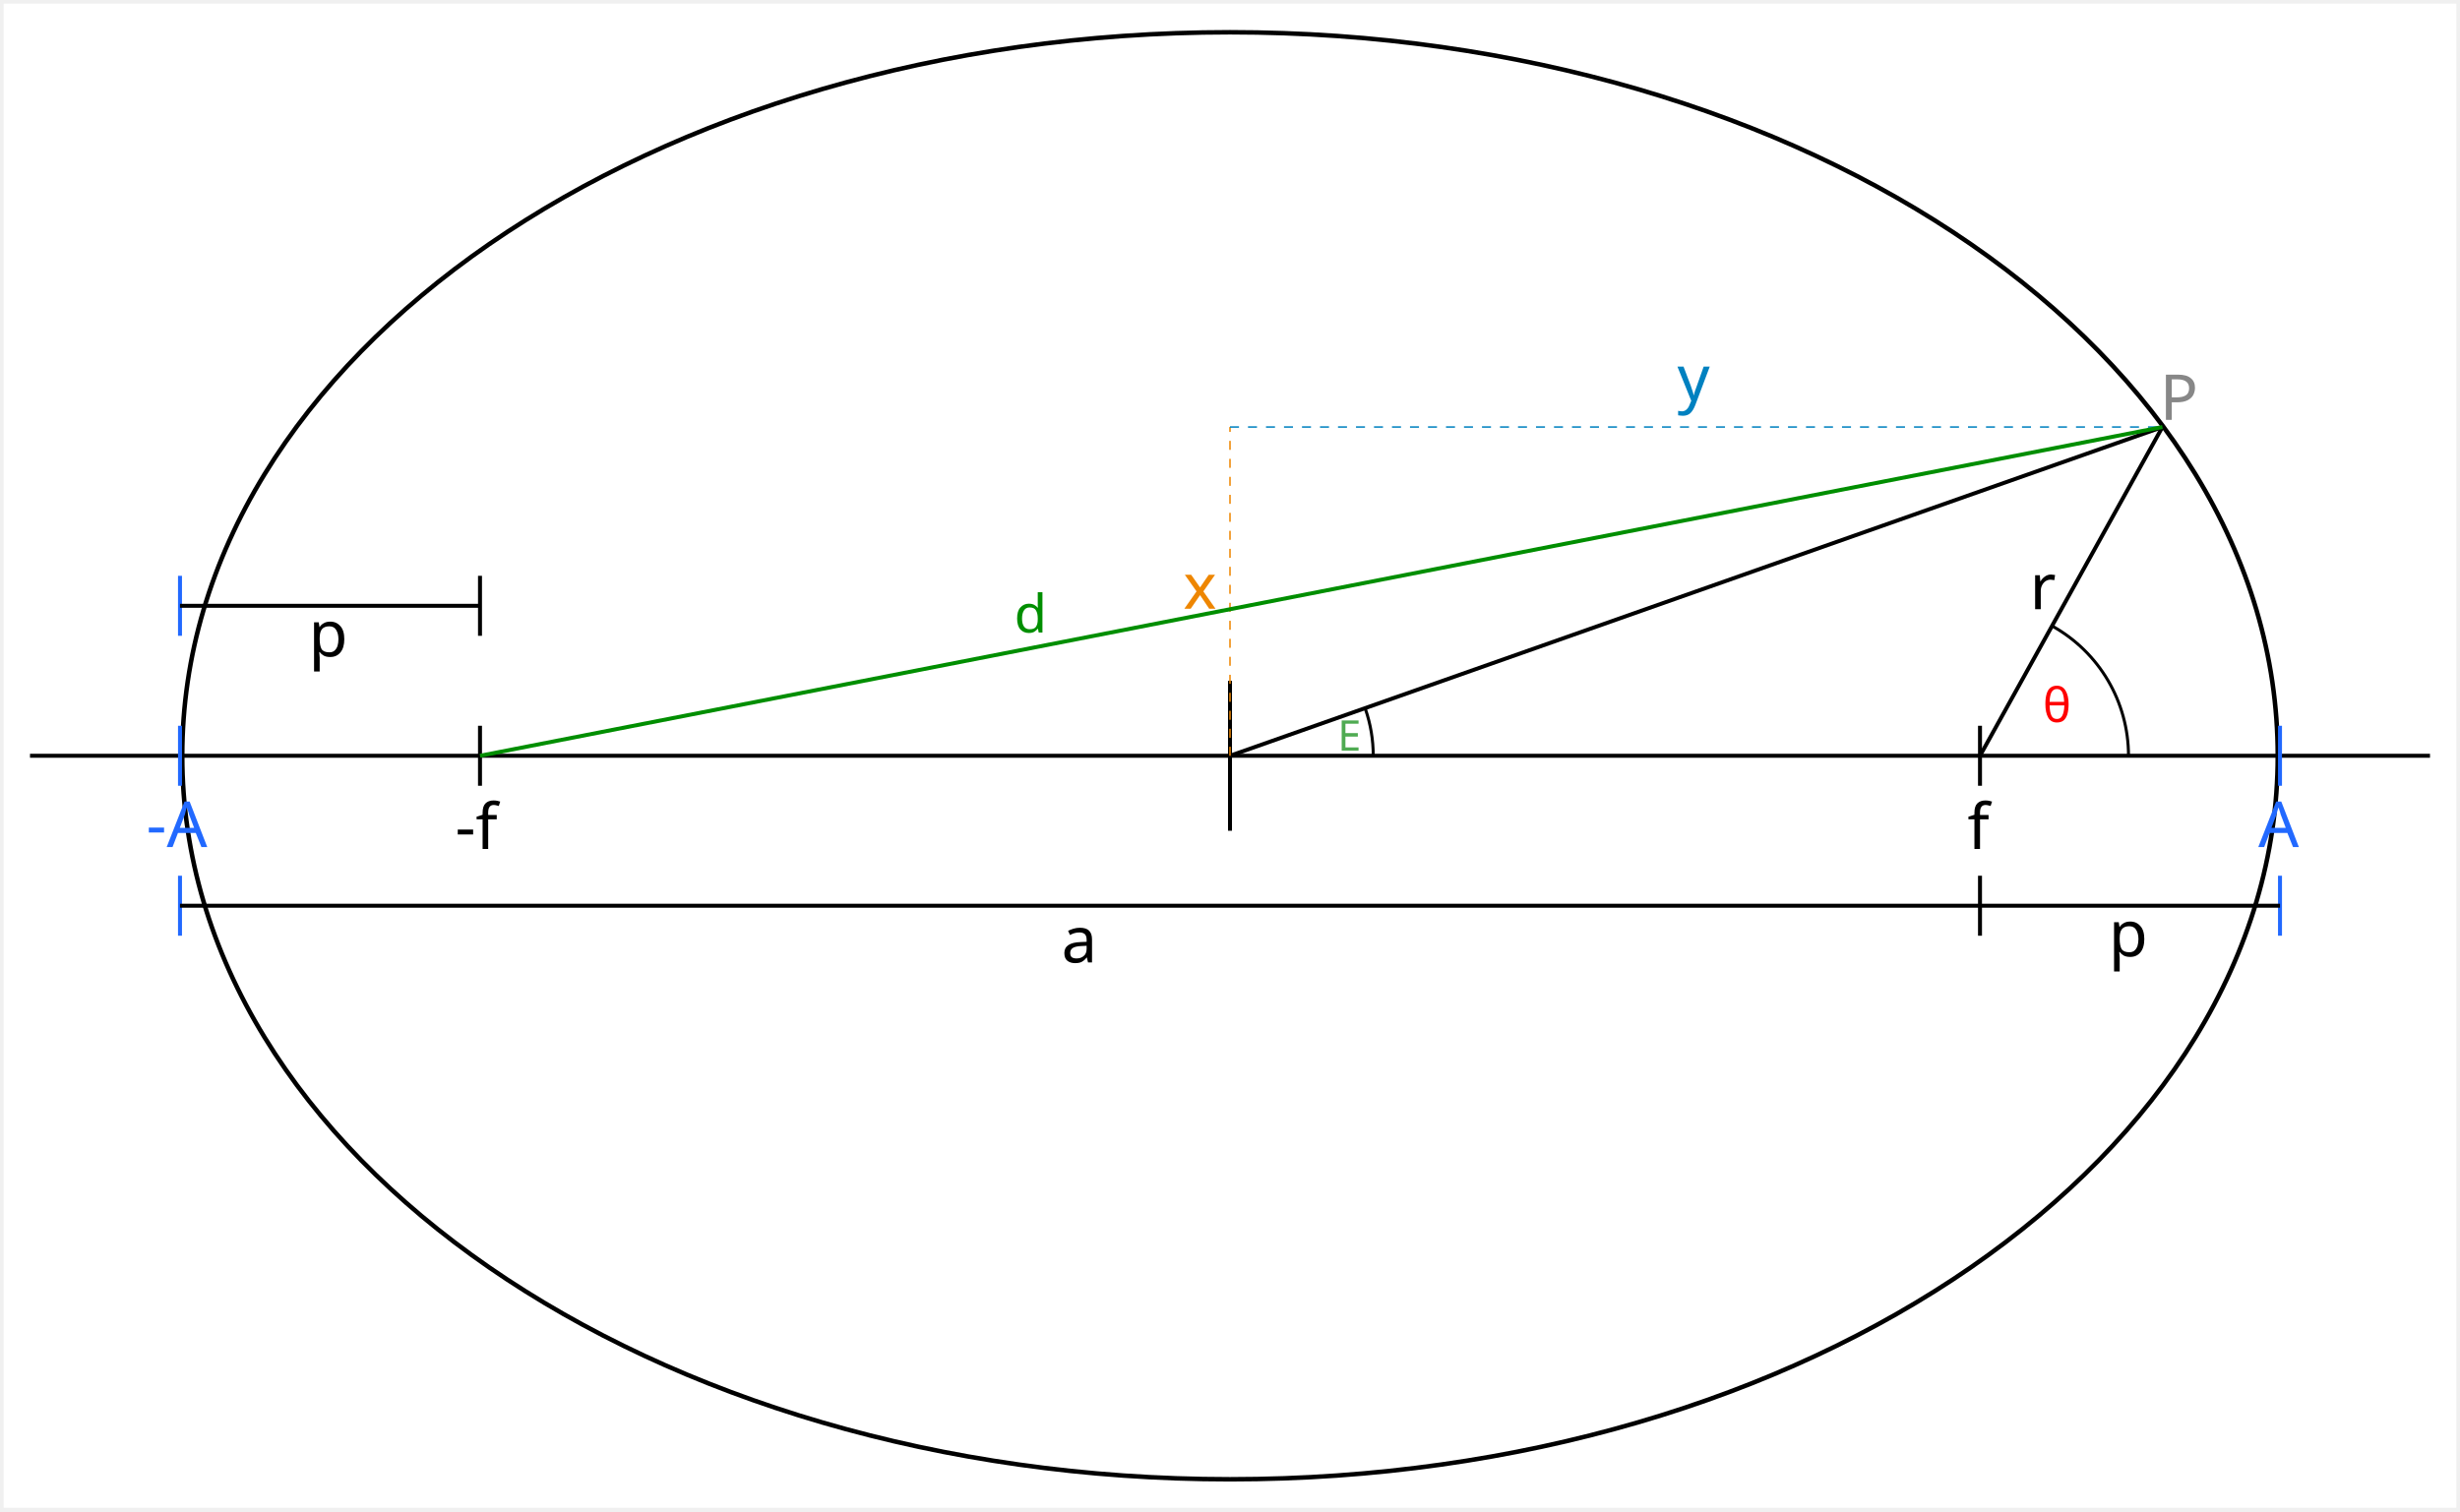
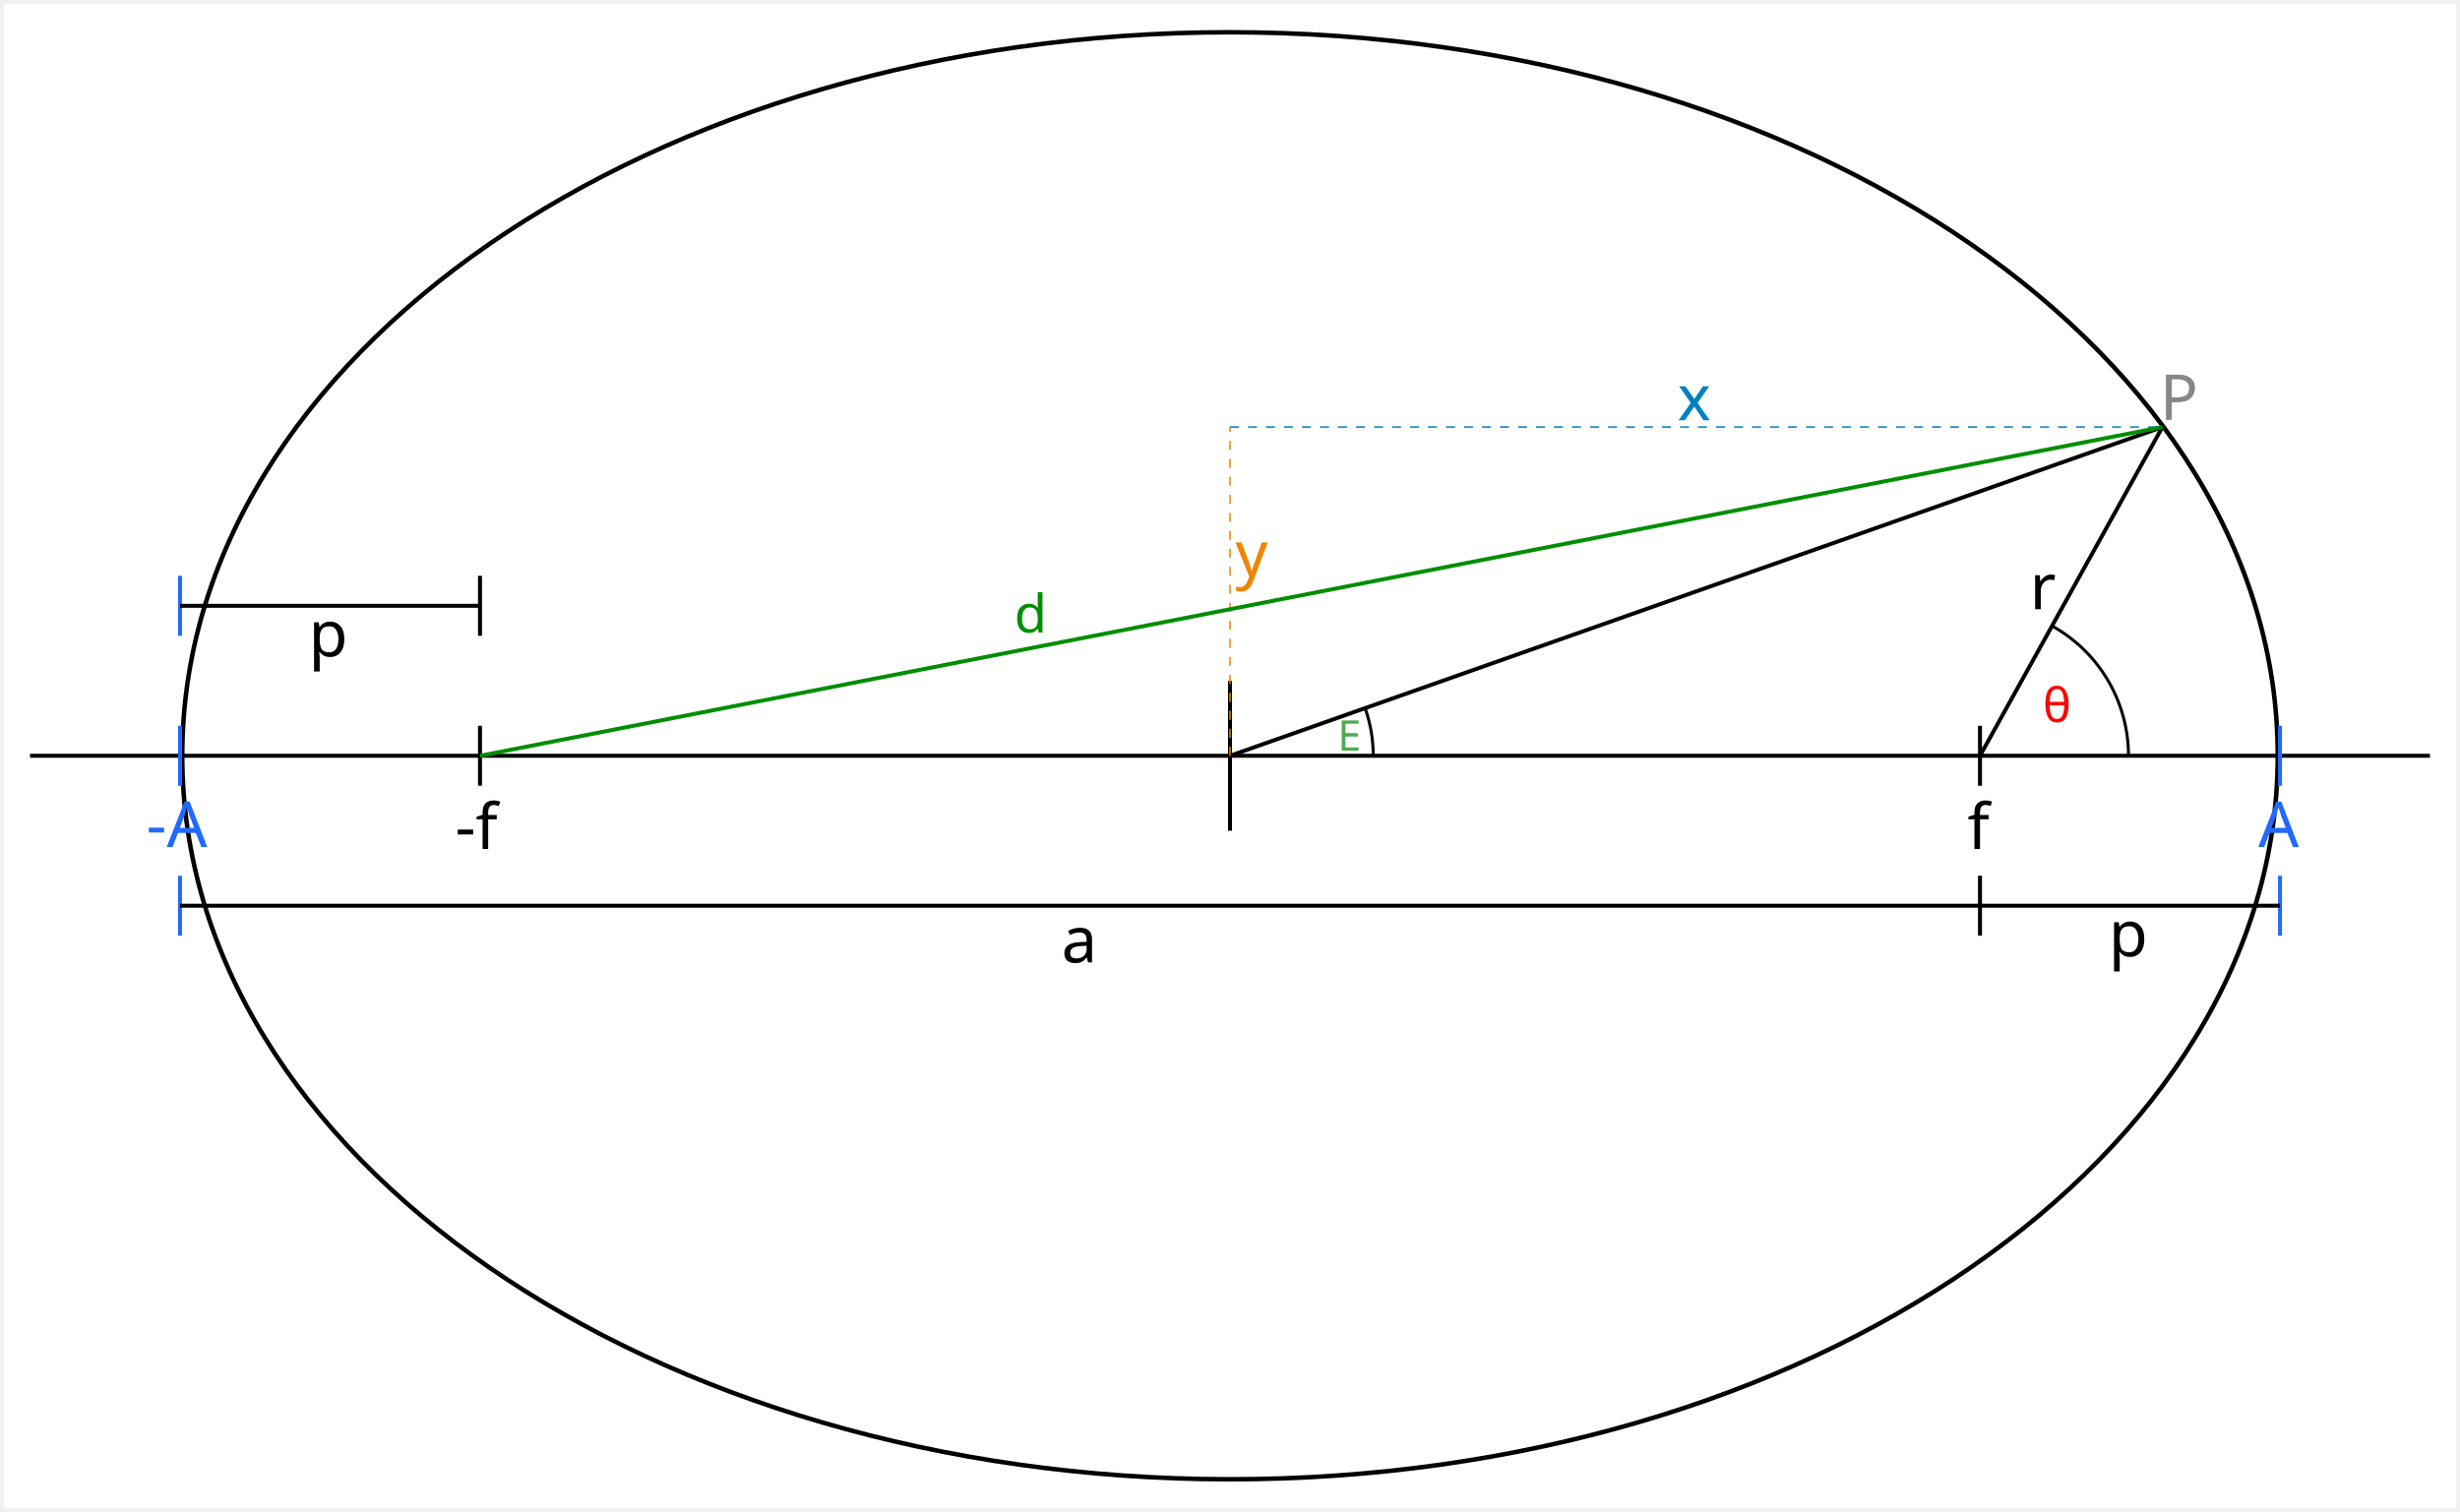
<svg xmlns="http://www.w3.org/2000/svg" width="164mm" height="100.796mm" viewBox="0 0 164 100.796" version="1.1" id="svg5">
  <defs id="defs2">
    <rect x="377.953" y="396.85" width="37.681" height="65.697" id="rect9170" />
    <rect x="377.953" y="396.85" width="37.681" height="65.697" id="rect15654" />
  </defs>
  <g id="layer1" transform="translate(-18,-49.60201)">
    <rect style="fill:#ffffff;fill-opacity:1;stroke:none;stroke-width:0.493" id="rect890" width="163.507" height="100.303" x="18.246" y="49.848" />
    <path style="fill:none;stroke:#000000;stroke-width:0.265px;stroke-linecap:butt;stroke-linejoin:miter;stroke-opacity:1" d="M 20,100 H 180" id="path42" />
    <path style="fill:none;stroke:#000000;stroke-width:0.265px;stroke-linecap:butt;stroke-linejoin:miter;stroke-opacity:1" d="m 100,95 v 10" id="path332" />
    <path style="fill:none;stroke:#000000;stroke-width:0.265px;stroke-linecap:butt;stroke-linejoin:miter;stroke-opacity:1" d="m 50,98 v 4" id="path546" />
    <path style="fill:none;stroke:#000000;stroke-width:0.265px;stroke-linecap:butt;stroke-linejoin:miter;stroke-opacity:1" d="m 150,98 v 4" id="path969" />
    <ellipse style="fill:#000000;fill-opacity:0;stroke:#000000;stroke-width:0.301;stroke-miterlimit:4;stroke-dasharray:none;stroke-dashoffset:0" id="path1248" cx="100" cy="100" rx="69.849" ry="48.247" />
    <path style="fill:none;stroke:#2269ff;stroke-width:0.265px;stroke-linecap:butt;stroke-linejoin:miter;stroke-opacity:1" d="m 30,98 v 4" id="path1363" />
    <path style="fill:none;stroke:#2269ff;stroke-width:0.265px;stroke-linecap:butt;stroke-linejoin:miter;stroke-opacity:1" d="m 170,98 v 4" id="path1615" />
    <path style="fill:none;stroke:#000000;stroke-width:0.265px;stroke-linecap:butt;stroke-linejoin:miter;stroke-opacity:1" d="M 150,100 162.162,78.078" id="path2682" />
    <path style="fill:none;stroke:#000000;stroke-width:0.265px;stroke-linecap:butt;stroke-linejoin:miter;stroke-opacity:1" d="M 100,100 162.162,78.078" id="path2684" />
    <path style="fill:#00ff00;fill-opacity:0;stroke:#000000;stroke-width:0.2;stroke-miterlimit:4;stroke-dasharray:none;stroke-dashoffset:0" id="path3258" d="M 109.03,96.891 A 9.55,9.55 0 0 1 109.55,100" />
    <path style="fill:#00ff00;fill-opacity:0;stroke:#000000;stroke-width:0.2;stroke-miterlimit:4;stroke-dasharray:none;stroke-dashoffset:0" id="path4632" d="M 154.8,91.341 A 9.9,9.9 0 0 1 159.9,100" />
    <text xml:space="preserve" transform="matrix(0.2645833,0,0,0.2645833,49.16585,-2.528958)" id="text9168" style="font-style:normal;font-variant:normal;font-weight:normal;font-stretch:normal;font-size:16px;line-height:1.25;font-family:sans-serif;-inkscape-font-specification:'sans-serif, Normal';font-variant-ligatures:normal;font-variant-caps:normal;font-variant-numeric:normal;font-variant-east-asian:normal;white-space:pre;shape-inside:url(#rect9170);fill:#000000;fill-opacity:1;stroke:none">
-       <tspan x="377.953" y="411.006" id="tspan8195">f</tspan>
+       <tspan x="377.953" y="411.006" id="tspan1051">f</tspan>
    </text>
    <text xml:space="preserve" transform="matrix(0.2645833,0,0,0.2645833,-51.65271,-2.528958)" id="text15652" style="font-style:normal;font-variant:normal;font-weight:normal;font-stretch:normal;font-size:16px;line-height:1.25;font-family:sans-serif;-inkscape-font-specification:'sans-serif, Normal';font-variant-ligatures:normal;font-variant-caps:normal;font-variant-numeric:normal;font-variant-east-asian:normal;white-space:pre;shape-inside:url(#rect15654);fill:#000000;fill-opacity:1;stroke:none">
-       <tspan x="377.953" y="411.006" id="tspan8197">-f</tspan>
+       <tspan x="377.953" y="411.006" id="tspan1053">-f</tspan>
    </text>
    <text xml:space="preserve" style="font-style:normal;font-variant:normal;font-weight:normal;font-stretch:normal;font-size:2.822px;line-height:1.25;font-family:sans-serif;-inkscape-font-specification:'sans-serif, Normal';font-variant-ligatures:normal;font-variant-caps:normal;font-variant-numeric:normal;font-variant-east-asian:normal;fill:#4fab52;fill-opacity:1;stroke:none;stroke-width:0.265" x="107.163" y="99.66" id="text22868">
      <tspan id="tspan22866" style="font-style:normal;font-variant:normal;font-weight:normal;font-stretch:normal;font-size:2.822px;font-family:sans-serif;-inkscape-font-specification:'sans-serif, Normal';font-variant-ligatures:normal;font-variant-caps:normal;font-variant-numeric:normal;font-variant-east-asian:normal;fill:#4fab52;fill-opacity:1;stroke-width:0.265" x="107.163" y="99.66">E</tspan>
    </text>
    <text xml:space="preserve" style="font-style:normal;font-variant:normal;font-weight:normal;font-stretch:normal;font-size:3.175px;line-height:1.25;font-family:sans-serif;-inkscape-font-specification:'sans-serif, Normal';font-variant-ligatures:normal;font-variant-caps:normal;font-variant-numeric:normal;font-variant-east-asian:normal;fill:#ff0000;fill-opacity:1;stroke:none;stroke-width:0.265" x="154.186" y="97.748" id="text27634">
      <tspan id="tspan27632" style="font-style:normal;font-variant:normal;font-weight:normal;font-stretch:normal;font-size:3.175px;font-family:sans-serif;-inkscape-font-specification:'sans-serif, Normal';font-variant-ligatures:normal;font-variant-caps:normal;font-variant-numeric:normal;font-variant-east-asian:normal;fill:#ff0000;fill-opacity:1;stroke-width:0.265" x="154.186" y="97.748">θ</tspan>
    </text>
    <text xml:space="preserve" style="font-style:normal;font-variant:normal;font-weight:normal;font-stretch:normal;font-size:4.233px;line-height:1.25;font-family:sans-serif;-inkscape-font-specification:'sans-serif, Normal';font-variant-ligatures:normal;font-variant-caps:normal;font-variant-numeric:normal;font-variant-east-asian:normal;fill:#2269ff;fill-opacity:1;stroke:none;stroke-width:0.265" x="168.553" y="106.086" id="text30214">
      <tspan id="tspan30212" style="font-style:normal;font-variant:normal;font-weight:normal;font-stretch:normal;font-size:4.233px;font-family:sans-serif;-inkscape-font-specification:'sans-serif, Normal';font-variant-ligatures:normal;font-variant-caps:normal;font-variant-numeric:normal;font-variant-east-asian:normal;fill:#2269ff;fill-opacity:1;stroke-width:0.265" x="168.553" y="106.086">A</tspan>
    </text>
    <text xml:space="preserve" style="font-style:normal;font-variant:normal;font-weight:normal;font-stretch:normal;font-size:4.233px;line-height:1.25;font-family:sans-serif;-inkscape-font-specification:'sans-serif, Normal';font-variant-ligatures:normal;font-variant-caps:normal;font-variant-numeric:normal;font-variant-east-asian:normal;fill:#2269ff;fill-opacity:1;stroke:none;stroke-width:0.265" x="27.749" y="106.086" id="text33230">
      <tspan id="tspan33228" style="font-style:normal;font-variant:normal;font-weight:normal;font-stretch:normal;font-size:4.233px;font-family:sans-serif;-inkscape-font-specification:'sans-serif, Normal';font-variant-ligatures:normal;font-variant-caps:normal;font-variant-numeric:normal;font-variant-east-asian:normal;fill:#2269ff;fill-opacity:1;stroke-width:0.265" x="27.749" y="106.086">-A</tspan>
    </text>
    <path style="fill:none;stroke:#000000;stroke-width:0.265px;stroke-linecap:butt;stroke-linejoin:miter;stroke-opacity:1" d="m 150,108 v 4" id="path34875" />
    <path style="fill:none;stroke:#2269ff;stroke-width:0.265px;stroke-linecap:butt;stroke-linejoin:miter;stroke-opacity:1" d="m 170,108 v 4" id="path34877" />
    <path style="fill:none;stroke:#000000;stroke-width:0.265px;stroke-linecap:butt;stroke-linejoin:miter;stroke-opacity:1" d="M 170,110 H 150" id="path35163" />
    <text xml:space="preserve" style="font-style:normal;font-variant:normal;font-weight:normal;font-stretch:normal;font-size:4.233px;line-height:1.25;font-family:sans-serif;-inkscape-font-specification:'sans-serif, Normal';font-variant-ligatures:normal;font-variant-caps:normal;font-variant-numeric:normal;font-variant-east-asian:normal;fill:#000000;fill-opacity:1;stroke:none;stroke-width:0.265" x="158.58" y="113.371" id="text36910">
      <tspan id="tspan36908" style="font-style:normal;font-variant:normal;font-weight:normal;font-stretch:normal;font-size:4.233px;font-family:sans-serif;-inkscape-font-specification:'sans-serif, Normal';font-variant-ligatures:normal;font-variant-caps:normal;font-variant-numeric:normal;font-variant-east-asian:normal;stroke-width:0.265" x="158.58" y="113.371">p</tspan>
    </text>
    <path style="fill:none;stroke:#2269ff;stroke-width:0.265px;stroke-linecap:butt;stroke-linejoin:miter;stroke-opacity:1" d="m 30,108 v 4" id="path38952" />
    <path style="fill:none;stroke:#000000;stroke-width:0.265px;stroke-linecap:butt;stroke-linejoin:miter;stroke-opacity:1" d="M 30,110 H 150" id="path39352" />
    <text xml:space="preserve" style="font-style:normal;font-variant:normal;font-weight:normal;font-stretch:normal;font-size:4.233px;line-height:1.25;font-family:sans-serif;-inkscape-font-specification:'sans-serif, Normal';font-variant-ligatures:normal;font-variant-caps:normal;font-variant-numeric:normal;font-variant-east-asian:normal;fill:#000000;fill-opacity:1;stroke:none;stroke-width:0.265" x="88.768" y="113.781" id="text40481">
      <tspan id="tspan40479" style="font-style:normal;font-variant:normal;font-weight:normal;font-stretch:normal;font-size:4.233px;font-family:sans-serif;-inkscape-font-specification:'sans-serif, Normal';font-variant-ligatures:normal;font-variant-caps:normal;font-variant-numeric:normal;font-variant-east-asian:normal;stroke-width:0.265" x="88.768" y="113.781">a</tspan>
    </text>
    <path style="fill:none;stroke:#2269ff;stroke-width:0.265px;stroke-linecap:butt;stroke-linejoin:miter;stroke-opacity:1" d="m 30,88 v 4" id="path43609" />
    <path style="fill:none;stroke:#000000;stroke-width:0.265px;stroke-linecap:butt;stroke-linejoin:miter;stroke-opacity:1" d="m 50,88 v 4" id="path43611" />
    <path style="fill:none;stroke:#000000;stroke-width:0.265px;stroke-linecap:butt;stroke-linejoin:miter;stroke-opacity:1" d="M 30,90 H 50" id="path43865" />
    <text xml:space="preserve" style="font-style:normal;font-variant:normal;font-weight:normal;font-stretch:normal;font-size:4.233px;line-height:1.25;font-family:sans-serif;-inkscape-font-specification:'sans-serif, Normal';font-variant-ligatures:normal;font-variant-caps:normal;font-variant-numeric:normal;font-variant-east-asian:normal;fill:#000000;fill-opacity:1;stroke:none;stroke-width:0.265" x="38.58" y="93.371" id="text44006">
      <tspan id="tspan44004" style="font-style:normal;font-variant:normal;font-weight:normal;font-stretch:normal;font-size:4.233px;font-family:sans-serif;-inkscape-font-specification:'sans-serif, Normal';font-variant-ligatures:normal;font-variant-caps:normal;font-variant-numeric:normal;font-variant-east-asian:normal;stroke-width:0.265" x="38.58" y="93.371">p</tspan>
    </text>
    <path style="fill:none;stroke:#ee8600;stroke-width:0.1;stroke-linecap:butt;stroke-linejoin:miter;stroke-miterlimit:4;stroke-dasharray:0.6, 0.6;stroke-dashoffset:0;stroke-opacity:1" d="M 100,100 V 78.078" id="path46232" />
    <path style="fill:none;stroke:#0081c0;stroke-width:0.1;stroke-linecap:butt;stroke-linejoin:miter;stroke-miterlimit:4;stroke-dasharray:0.6, 0.6;stroke-dashoffset:0;stroke-opacity:1" d="m 100,78.078 h 62.162" id="path46717" />
-     <text xml:space="preserve" style="font-style:normal;font-variant:normal;font-weight:normal;font-stretch:normal;font-size:4.233px;line-height:1.25;font-family:sans-serif;-inkscape-font-specification:'sans-serif, Normal';font-variant-ligatures:normal;font-variant-caps:normal;font-variant-numeric:normal;font-variant-east-asian:normal;fill:#ee8600;fill-opacity:1;stroke:none;stroke-width:0.265" x="96.878" y="90.197" id="text50241">
-       <tspan id="tspan50239" style="font-style:normal;font-variant:normal;font-weight:normal;font-stretch:normal;font-size:4.233px;font-family:sans-serif;-inkscape-font-specification:'sans-serif, Normal';font-variant-ligatures:normal;font-variant-caps:normal;font-variant-numeric:normal;font-variant-east-asian:normal;fill:#ee8600;fill-opacity:1;stroke-width:0.265" x="96.878" y="90.197">x</tspan>
+     <text xml:space="preserve" style="font-style:normal;font-variant:normal;font-weight:normal;font-stretch:normal;font-size:4.233px;line-height:1.25;font-family:sans-serif;-inkscape-font-specification:'sans-serif, Normal';font-variant-ligatures:normal;font-variant-caps:normal;font-variant-numeric:normal;font-variant-east-asian:normal;fill:#ee8600;fill-opacity:1;stroke:none;stroke-width:0.265" x="100.363" y="88.037" id="text50241">
+       <tspan id="tspan892" x="100.363" y="88.037">y</tspan>
    </text>
-     <text xml:space="preserve" style="font-style:normal;font-variant:normal;font-weight:normal;font-stretch:normal;font-size:4.233px;line-height:1.25;font-family:sans-serif;-inkscape-font-specification:'sans-serif, Normal';font-variant-ligatures:normal;font-variant-caps:normal;font-variant-numeric:normal;font-variant-east-asian:normal;fill:#0081c0;fill-opacity:1;stroke:none;stroke-width:0.265" x="129.828" y="76.315" id="text52274">
-       <tspan id="tspan52272" style="font-style:normal;font-variant:normal;font-weight:normal;font-stretch:normal;font-size:4.233px;font-family:sans-serif;-inkscape-font-specification:'sans-serif, Normal';font-variant-ligatures:normal;font-variant-caps:normal;font-variant-numeric:normal;font-variant-east-asian:normal;fill:#0081c0;fill-opacity:1;stroke-width:0.265" x="129.828" y="76.315">y</tspan>
+     <text xml:space="preserve" style="font-style:normal;font-variant:normal;font-weight:normal;font-stretch:normal;font-size:4.233px;line-height:1.25;font-family:sans-serif;-inkscape-font-specification:'sans-serif, Normal';font-variant-ligatures:normal;font-variant-caps:normal;font-variant-numeric:normal;font-variant-east-asian:normal;fill:#0081c0;fill-opacity:1;stroke:none;stroke-width:0.265" x="129.828" y="77.626" id="text52274">
+       <tspan id="tspan912" x="129.828" y="77.626">x</tspan>
    </text>
    <text xml:space="preserve" style="font-style:normal;font-variant:normal;font-weight:normal;font-stretch:normal;font-size:4.233px;line-height:1.25;font-family:sans-serif;-inkscape-font-specification:'sans-serif, Normal';font-variant-ligatures:normal;font-variant-caps:normal;font-variant-numeric:normal;font-variant-east-asian:normal;fill:#000000;fill-opacity:1;stroke:none;stroke-width:0.265" x="153.316" y="90.224" id="text54781">
      <tspan id="tspan54779" style="font-style:normal;font-variant:normal;font-weight:normal;font-stretch:normal;font-size:4.233px;font-family:sans-serif;-inkscape-font-specification:'sans-serif, Normal';font-variant-ligatures:normal;font-variant-caps:normal;font-variant-numeric:normal;font-variant-east-asian:normal;stroke-width:0.265" x="153.316" y="90.224">r</tspan>
    </text>
    <path style="fill:none;stroke:#008e00;stroke-width:0.265px;stroke-linecap:butt;stroke-linejoin:miter;stroke-opacity:1" d="M 50,100 162.162,78.078" id="path87" />
    <text xml:space="preserve" style="font-style:normal;font-weight:normal;font-size:3.528px;line-height:1.25;font-family:sans-serif;fill:#008e00;fill-opacity:1;stroke:none;stroke-width:0.265" x="85.62" y="91.78" id="text3155">
      <tspan id="tspan3153" style="font-size:3.528px;fill:#008e00;fill-opacity:1;stroke-width:0.265" x="85.62" y="91.78">d</tspan>
    </text>
    <text xml:space="preserve" style="font-size:4.233px;line-height:1.25;font-family:sans-serif;fill:#808080;fill-opacity:0.942;stroke-width:0.265" x="161.989" y="77.599" id="text7135">
      <tspan id="tspan7133" style="fill:#808080;fill-opacity:0.942;stroke-width:0.265" x="161.989" y="77.599">P</tspan>
    </text>
  </g>
</svg>
